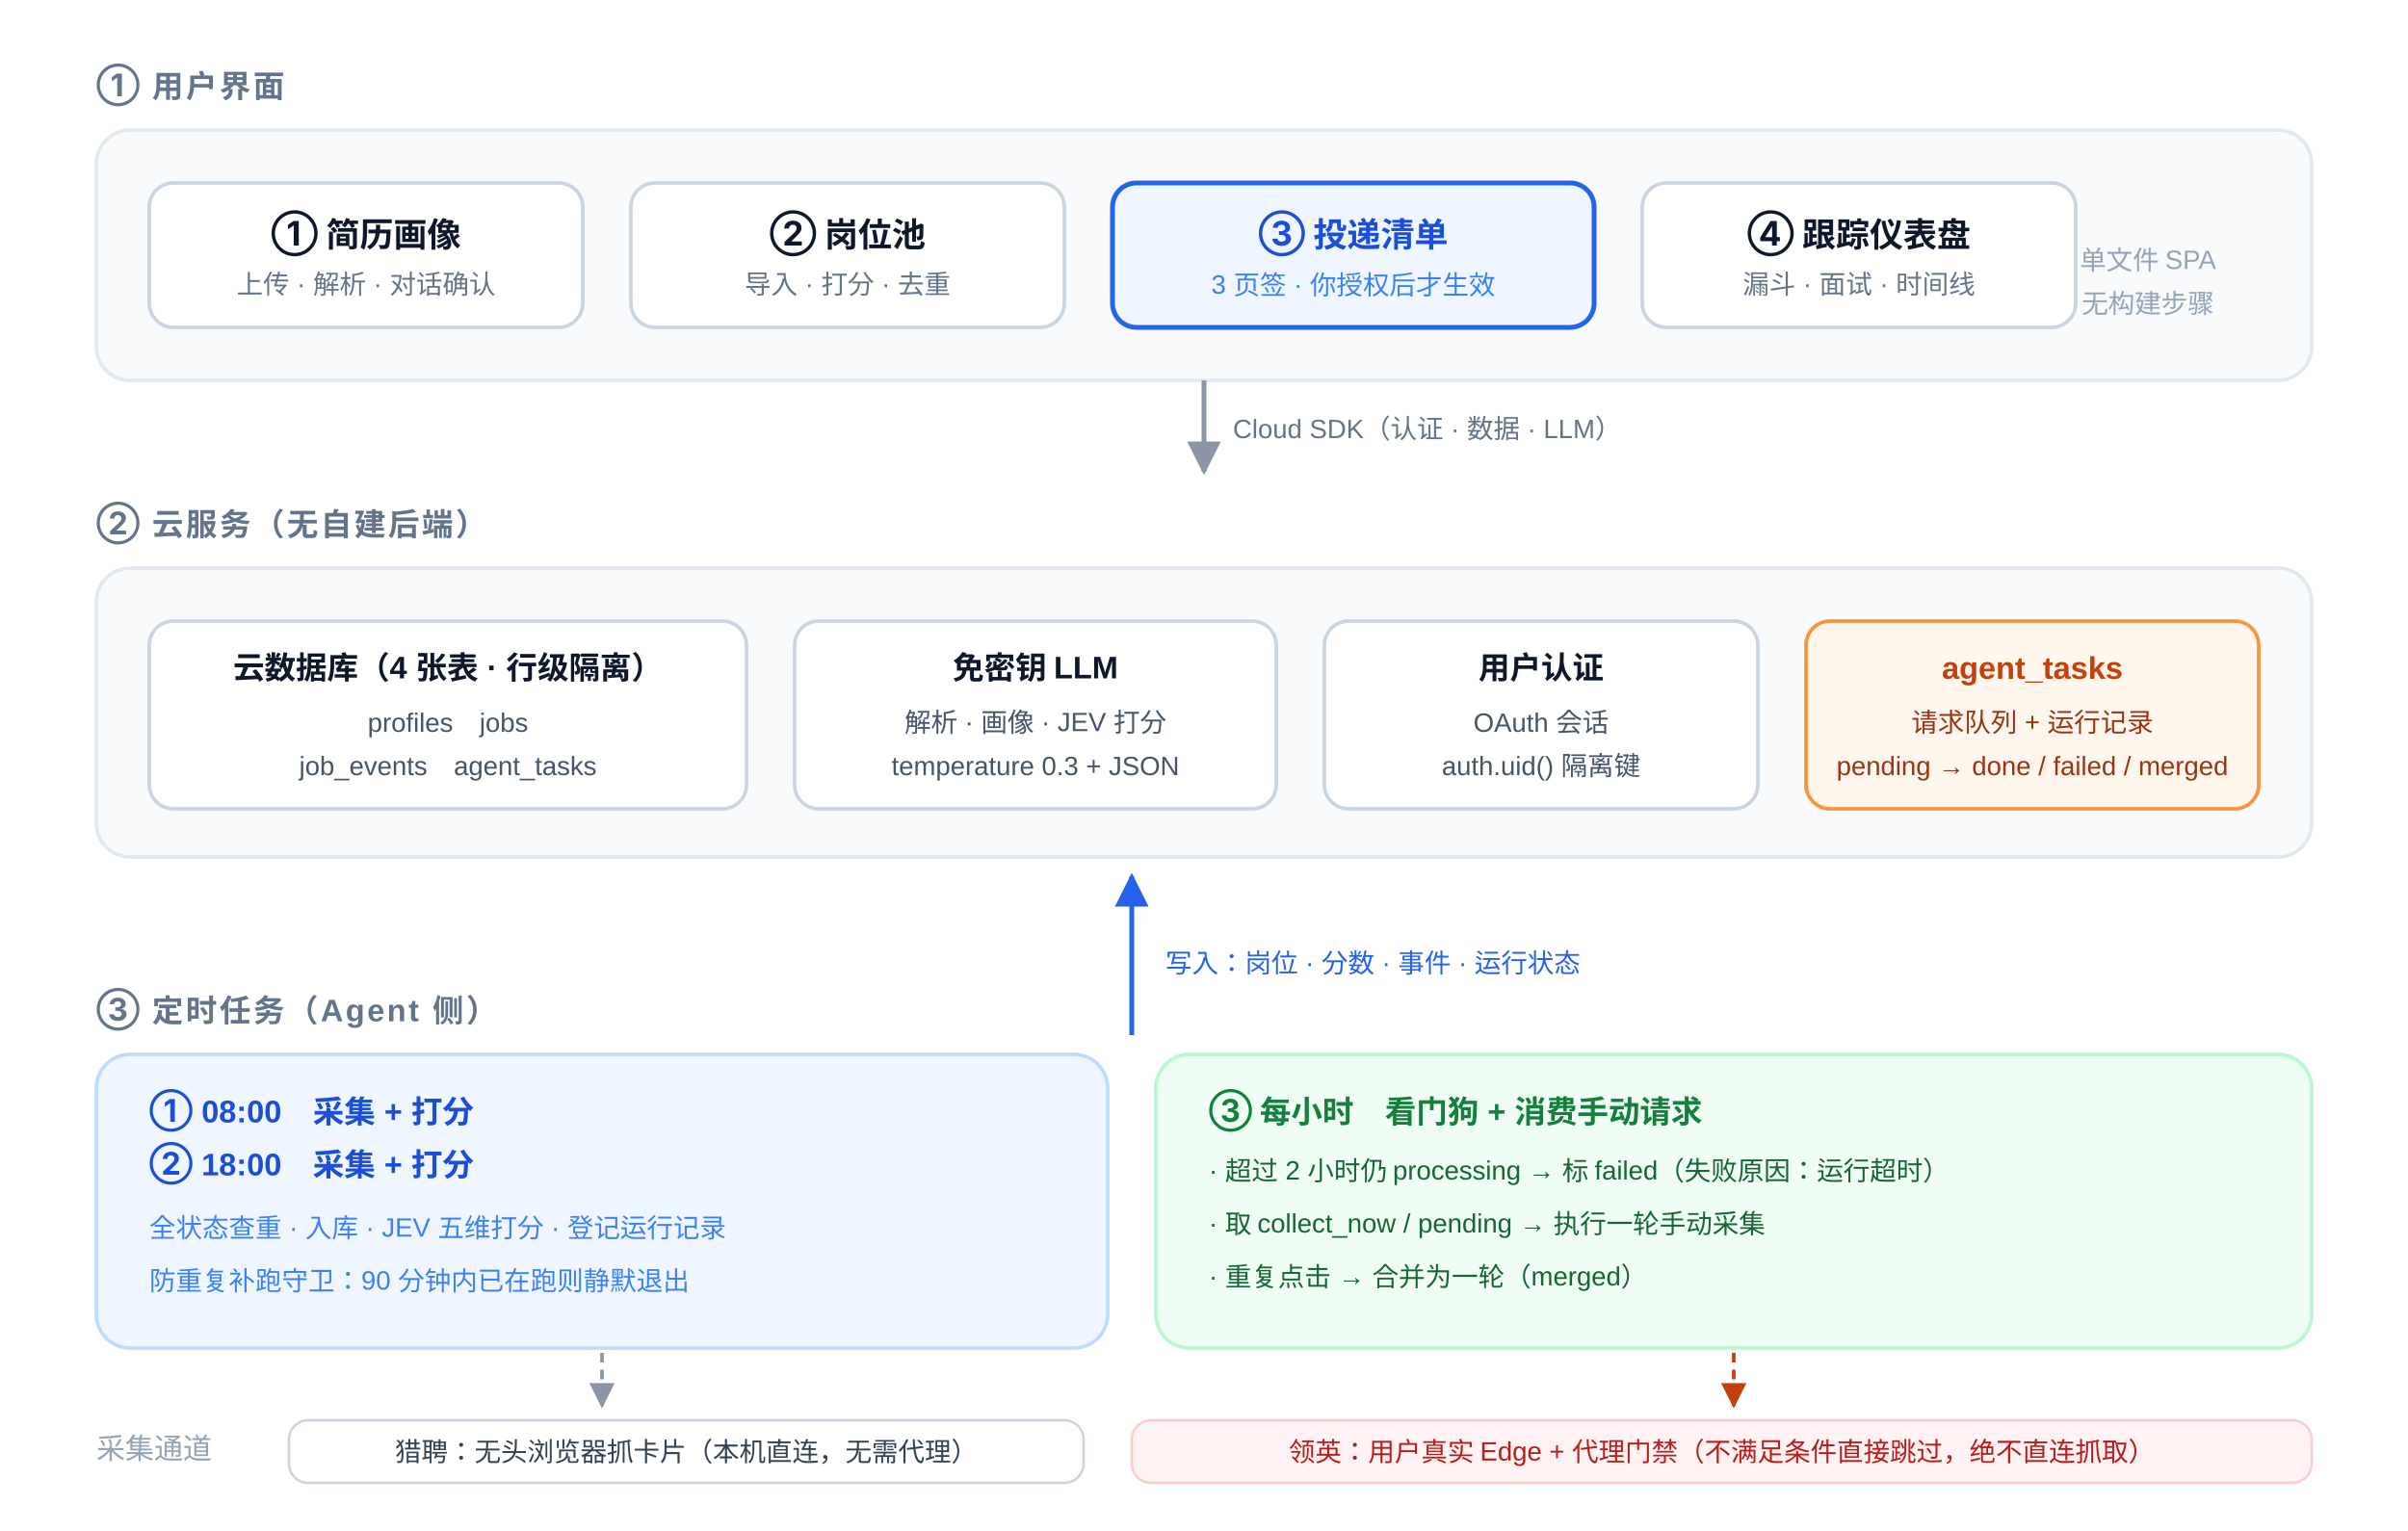
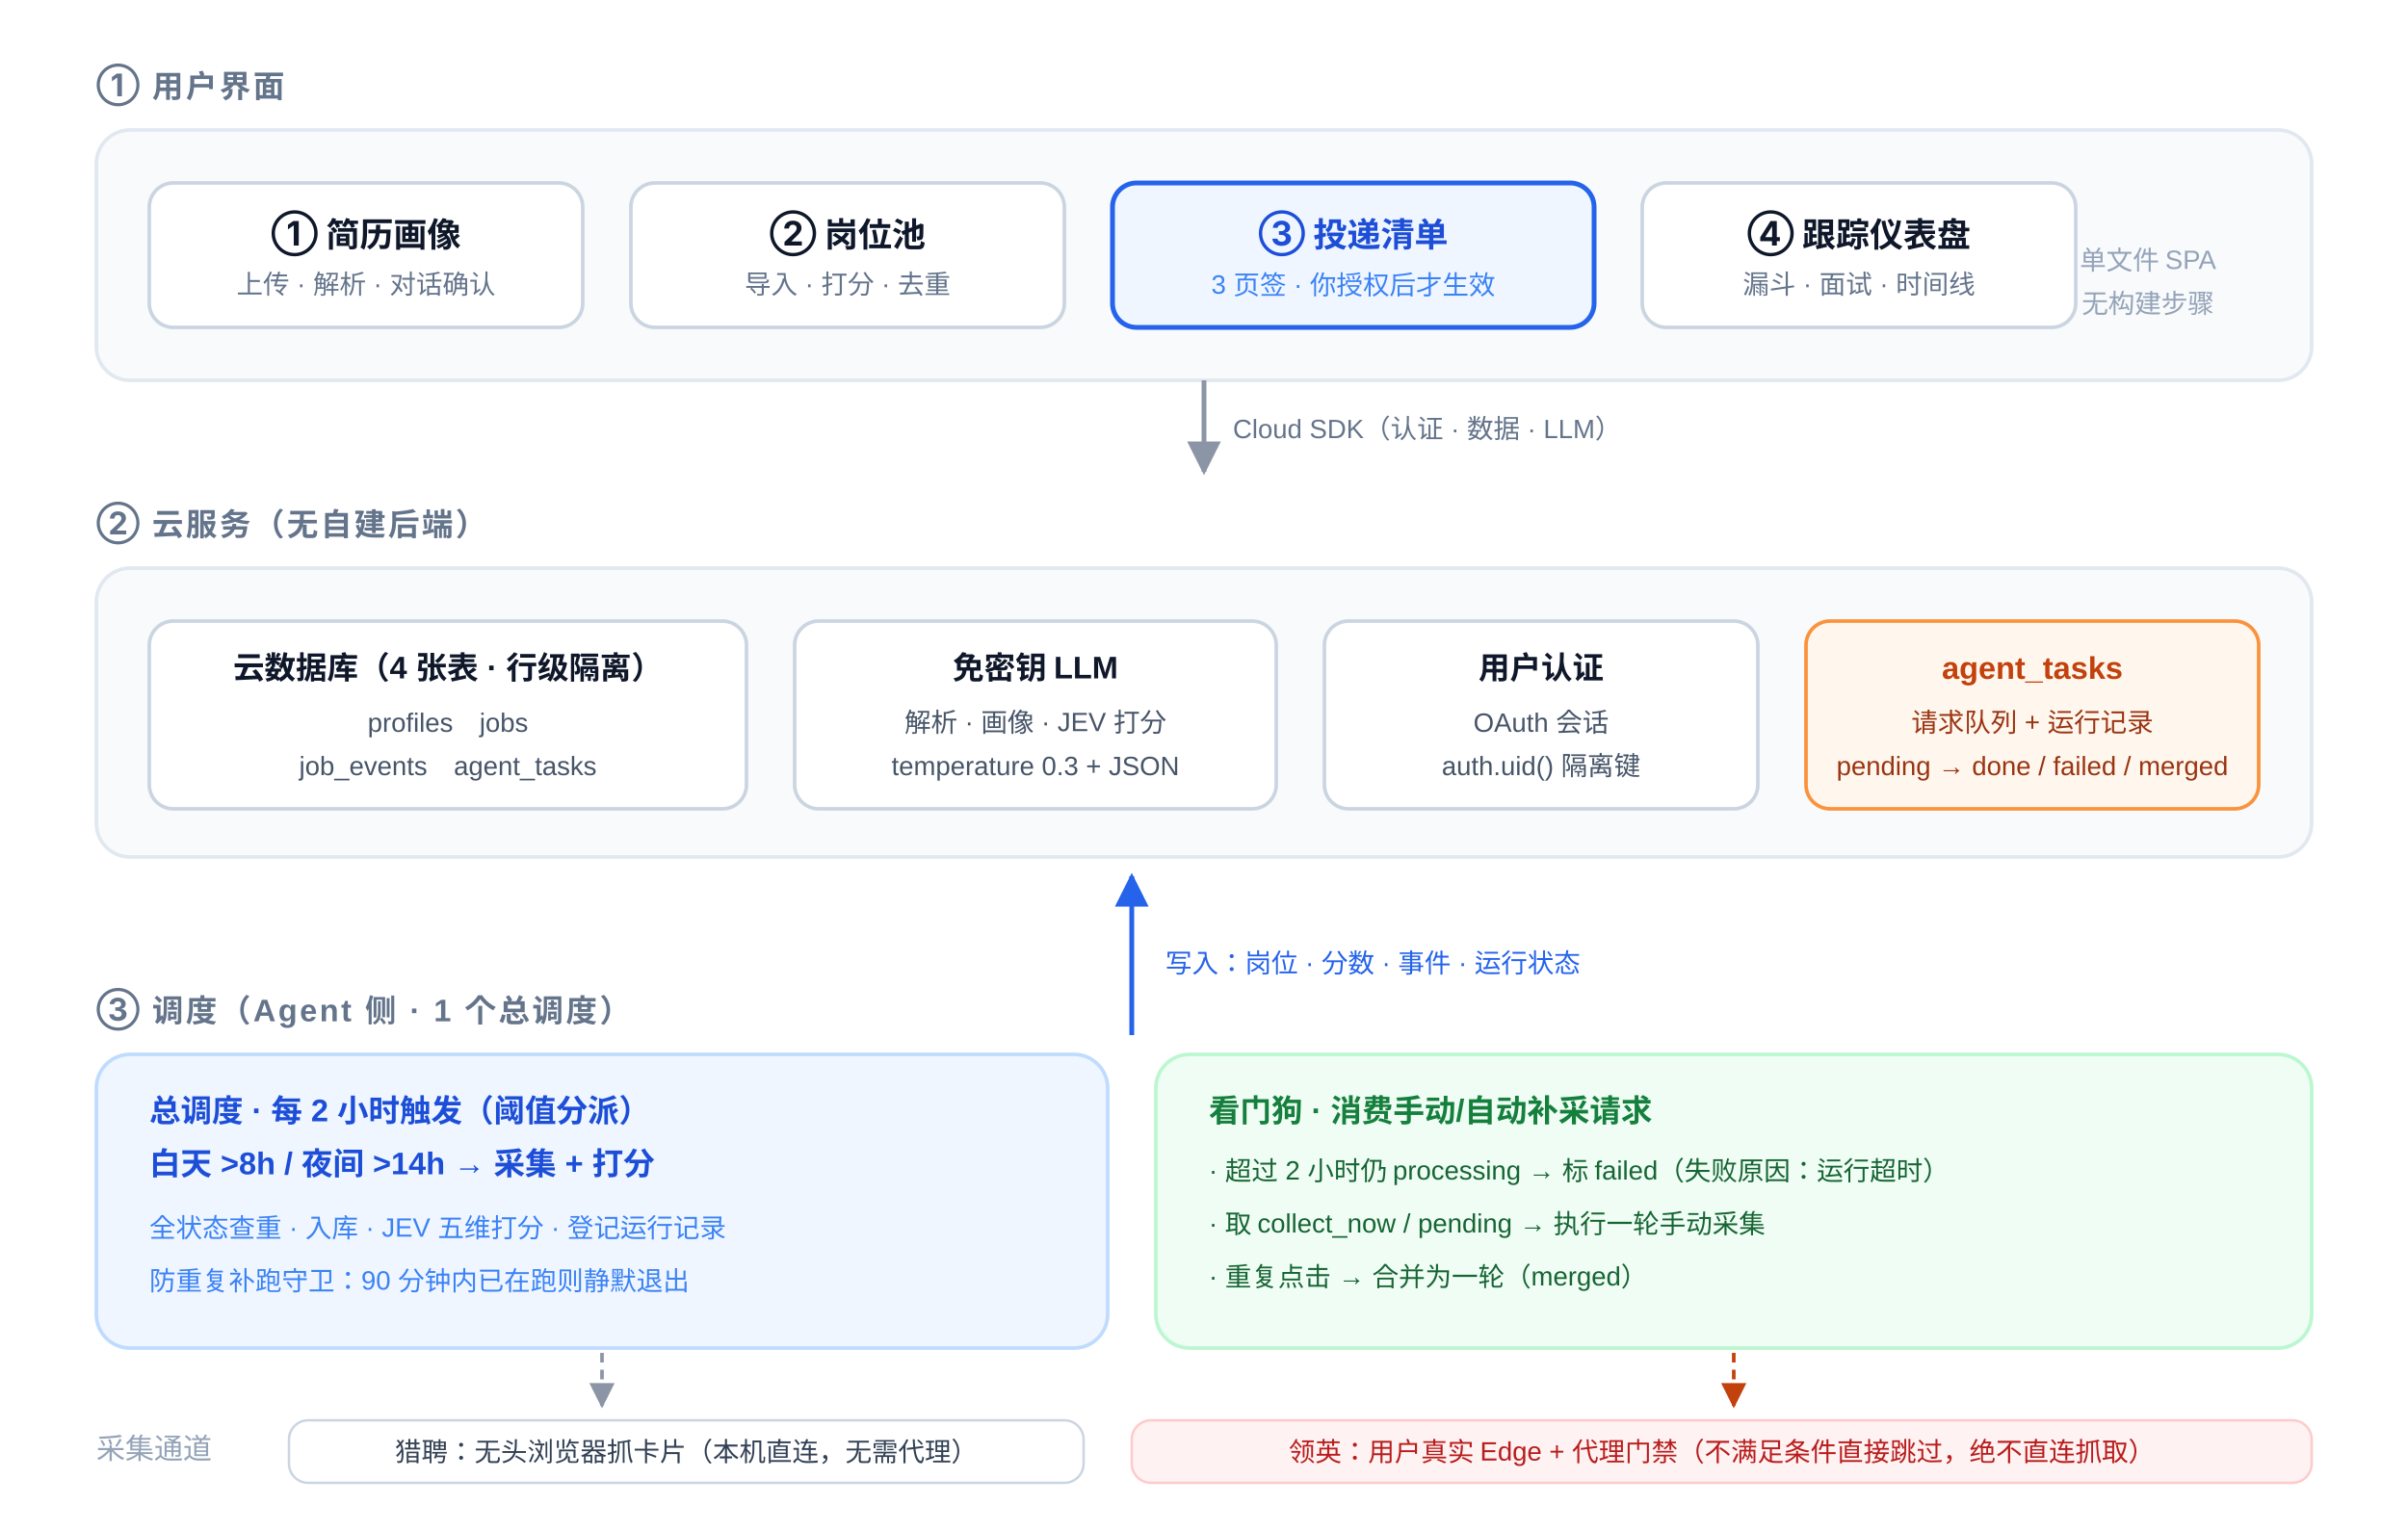
<svg xmlns="http://www.w3.org/2000/svg" viewBox="0 0 1000 636" width="1000" height="636" font-family="-apple-system, 'PingFang SC', 'Microsoft YaHei', 'Helvetica Neue', Arial, sans-serif">
  <defs>
    <marker id="arrow" viewBox="0 0 10 10" refX="9" refY="5" markerWidth="7" markerHeight="7" orient="auto-start-reverse">
      <path d="M 0 0 L 10 5 L 0 10 z" fill="#8b95a5" />
    </marker>
    <marker id="arrowAccent" viewBox="0 0 10 10" refX="9" refY="5" markerWidth="7" markerHeight="7" orient="auto-start-reverse">
      <path d="M 0 0 L 10 5 L 0 10 z" fill="#2563eb" />
    </marker>
    <marker id="arrowWarn" viewBox="0 0 10 10" refX="9" refY="5" markerWidth="7" markerHeight="7" orient="auto-start-reverse">
      <path d="M 0 0 L 10 5 L 0 10 z" fill="#c2410c" />
    </marker>
  </defs>
  <rect width="1000" height="636" fill="#ffffff" />
  <text x="40" y="40" font-size="13" font-weight="700" fill="#64748b" letter-spacing="1">① 用户界面</text>
  <rect x="40" y="54" width="920" height="104" rx="14" fill="#f8fafc" stroke="#e2e8f0" stroke-width="1.5" />
  <rect x="62" y="76" width="180" height="60" rx="10" fill="#ffffff" stroke="#cbd5e1" stroke-width="1.5" />
  <text x="152" y="102" font-size="14" font-weight="700" fill="#0f172a" text-anchor="middle">① 简历画像</text>
  <text x="152" y="122" font-size="11" fill="#64748b" text-anchor="middle">上传 · 解析 · 对话确认</text>
  <rect x="262" y="76" width="180" height="60" rx="10" fill="#ffffff" stroke="#cbd5e1" stroke-width="1.5" />
  <text x="352" y="102" font-size="14" font-weight="700" fill="#0f172a" text-anchor="middle">② 岗位池</text>
  <text x="352" y="122" font-size="11" fill="#64748b" text-anchor="middle">导入 · 打分 · 去重</text>
  <rect x="462" y="76" width="200" height="60" rx="10" fill="#eff6ff" stroke="#2563eb" stroke-width="2" />
  <text x="562" y="102" font-size="14" font-weight="700" fill="#1d4ed8" text-anchor="middle">③ 投递清单</text>
  <text x="562" y="122" font-size="11" fill="#3b82f6" text-anchor="middle">3 页签 · 你授权后才生效</text>
  <rect x="682" y="76" width="180" height="60" rx="10" fill="#ffffff" stroke="#cbd5e1" stroke-width="1.5" />
  <text x="772" y="102" font-size="14" font-weight="700" fill="#0f172a" text-anchor="middle">④ 跟踪仪表盘</text>
  <text x="772" y="122" font-size="11" fill="#64748b" text-anchor="middle">漏斗 · 面试 · 时间线</text>
  <text x="892" y="112" font-size="11" fill="#94a3b8" text-anchor="middle">单文件 SPA</text>
  <text x="892" y="130" font-size="11" fill="#94a3b8" text-anchor="middle">无构建步骤</text>
  <line x1="500" y1="158" x2="500" y2="196" stroke="#8b95a5" stroke-width="2" marker-end="url(#arrow)" />
  <text x="512" y="182" font-size="11" fill="#64748b">Cloud SDK（认证 · 数据 · LLM）</text>
  <text x="40" y="222" font-size="13" font-weight="700" fill="#64748b" letter-spacing="1">② 云服务（无自建后端）</text>
  <rect x="40" y="236" width="920" height="120" rx="14" fill="#f8fafc" stroke="#e2e8f0" stroke-width="1.5" />
  <rect x="62" y="258" width="248" height="78" rx="10" fill="#ffffff" stroke="#cbd5e1" stroke-width="1.5" />
  <text x="186" y="282" font-size="13" font-weight="700" fill="#0f172a" text-anchor="middle">云数据库（4 张表 · 行级隔离）</text>
  <text x="186" y="304" font-size="11" fill="#475569" text-anchor="middle">profiles　jobs</text>
  <text x="186" y="322" font-size="11" fill="#475569" text-anchor="middle">job_events　agent_tasks</text>
  <rect x="330" y="258" width="200" height="78" rx="10" fill="#ffffff" stroke="#cbd5e1" stroke-width="1.5" />
  <text x="430" y="282" font-size="13" font-weight="700" fill="#0f172a" text-anchor="middle">免密钥 LLM</text>
  <text x="430" y="304" font-size="11" fill="#475569" text-anchor="middle">解析 · 画像 · JEV 打分</text>
  <text x="430" y="322" font-size="11" fill="#475569" text-anchor="middle">temperature 0.3 + JSON</text>
  <rect x="550" y="258" width="180" height="78" rx="10" fill="#ffffff" stroke="#cbd5e1" stroke-width="1.5" />
  <text x="640" y="282" font-size="13" font-weight="700" fill="#0f172a" text-anchor="middle">用户认证</text>
  <text x="640" y="304" font-size="11" fill="#475569" text-anchor="middle">OAuth 会话</text>
  <text x="640" y="322" font-size="11" fill="#475569" text-anchor="middle">auth.uid() 隔离键</text>
  <rect x="750" y="258" width="188" height="78" rx="10" fill="#fff7ed" stroke="#fb923c" stroke-width="1.5" />
  <text x="844" y="282" font-size="13" font-weight="700" fill="#c2410c" text-anchor="middle">agent_tasks</text>
  <text x="844" y="304" font-size="11" fill="#9a3412" text-anchor="middle">请求队列 + 运行记录</text>
  <text x="844" y="322" font-size="11" fill="#9a3412" text-anchor="middle">pending → done / failed / merged</text>
  <line x1="470" y1="430" x2="470" y2="364" stroke="#2563eb" stroke-width="2" marker-end="url(#arrowAccent)" />
  <text x="484" y="404" font-size="11" fill="#2563eb">写入：岗位 · 分数 · 事件 · 运行状态</text>
-   <text x="40" y="424" font-size="13" font-weight="700" fill="#64748b" letter-spacing="1">③ 定时任务（Agent 侧）</text>
+   <text x="40" y="424" font-size="13" font-weight="700" fill="#64748b" letter-spacing="1">③ 调度（Agent 侧 · 1 个总调度）</text>
  <rect x="40" y="438" width="420" height="122" rx="14" fill="#eff6ff" stroke="#bfdbfe" stroke-width="1.5" />
-   <text x="62" y="466" font-size="13" font-weight="700" fill="#1d4ed8">① 08:00　采集 + 打分</text>
-   <text x="62" y="488" font-size="13" font-weight="700" fill="#1d4ed8">② 18:00　采集 + 打分</text>
+   <text x="62" y="466" font-size="13" font-weight="700" fill="#1d4ed8">总调度 · 每 2 小时触发（阈值分派）</text>
+   <text x="62" y="488" font-size="13" font-weight="700" fill="#1d4ed8">白天 &gt;8h / 夜间 &gt;14h → 采集 + 打分</text>
  <text x="62" y="514" font-size="11" fill="#3b82f6">全状态查重 · 入库 · JEV 五维打分 · 登记运行记录</text>
  <text x="62" y="536" font-size="11" fill="#3b82f6">防重复补跑守卫：90 分钟内已在跑则静默退出</text>
  <rect x="480" y="438" width="480" height="122" rx="14" fill="#f0fdf4" stroke="#bbf7d0" stroke-width="1.5" />
-   <text x="502" y="466" font-size="13" font-weight="700" fill="#15803d">③ 每小时　看门狗 + 消费手动请求</text>
+   <text x="502" y="466" font-size="13" font-weight="700" fill="#15803d">看门狗 · 消费手动/自动补采请求</text>
  <text x="502" y="490" font-size="11" fill="#166534">· 超过 2 小时仍 processing → 标 failed（失败原因：运行超时）</text>
  <text x="502" y="512" font-size="11" fill="#166534">· 取 collect_now / pending → 执行一轮手动采集</text>
  <text x="502" y="534" font-size="11" fill="#166534">· 重复点击 → 合并为一轮（merged）</text>
  <text x="40" y="606" font-size="12" fill="#94a3b8">采集通道</text>
  <rect x="120" y="590" width="330" height="26" rx="8" fill="#ffffff" stroke="#cbd5e1" />
  <text x="285" y="607" font-size="11" fill="#334155" text-anchor="middle">猎聘：无头浏览器抓卡片（本机直连，无需代理）</text>
  <rect x="470" y="590" width="490" height="26" rx="8" fill="#fef2f2" stroke="#fecaca" />
  <text x="715" y="607" font-size="11" fill="#b91c1c" text-anchor="middle">领英：用户真实 Edge + 代理门禁（不满足条件直接跳过，绝不直连抓取）</text>
  <line x1="250" y1="562" x2="250" y2="584" stroke="#8b95a5" stroke-width="1.5" stroke-dasharray="4 3" marker-end="url(#arrow)" />
  <line x1="720" y1="562" x2="720" y2="584" stroke="#c2410c" stroke-width="1.5" stroke-dasharray="4 3" marker-end="url(#arrowWarn)" />
</svg>
